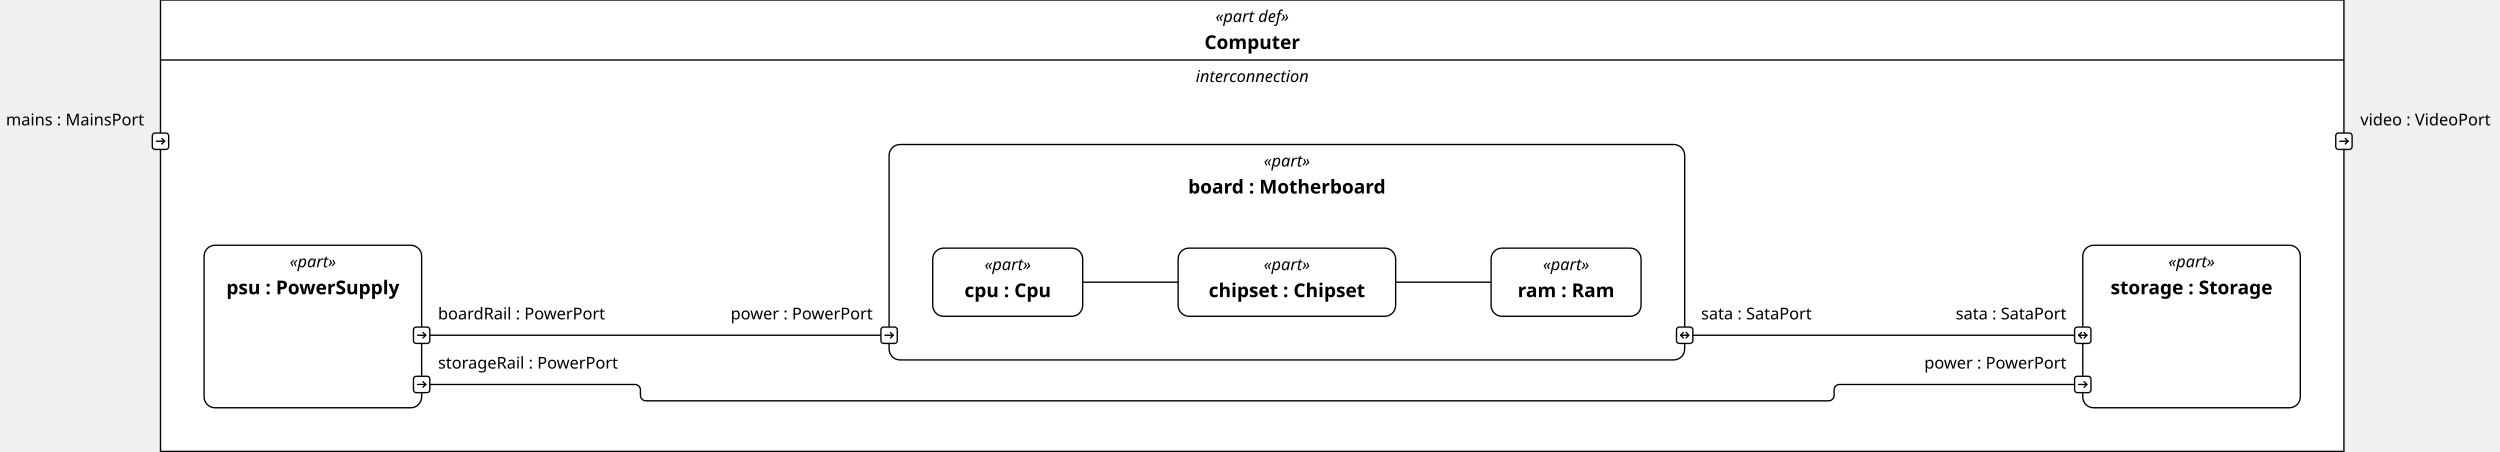
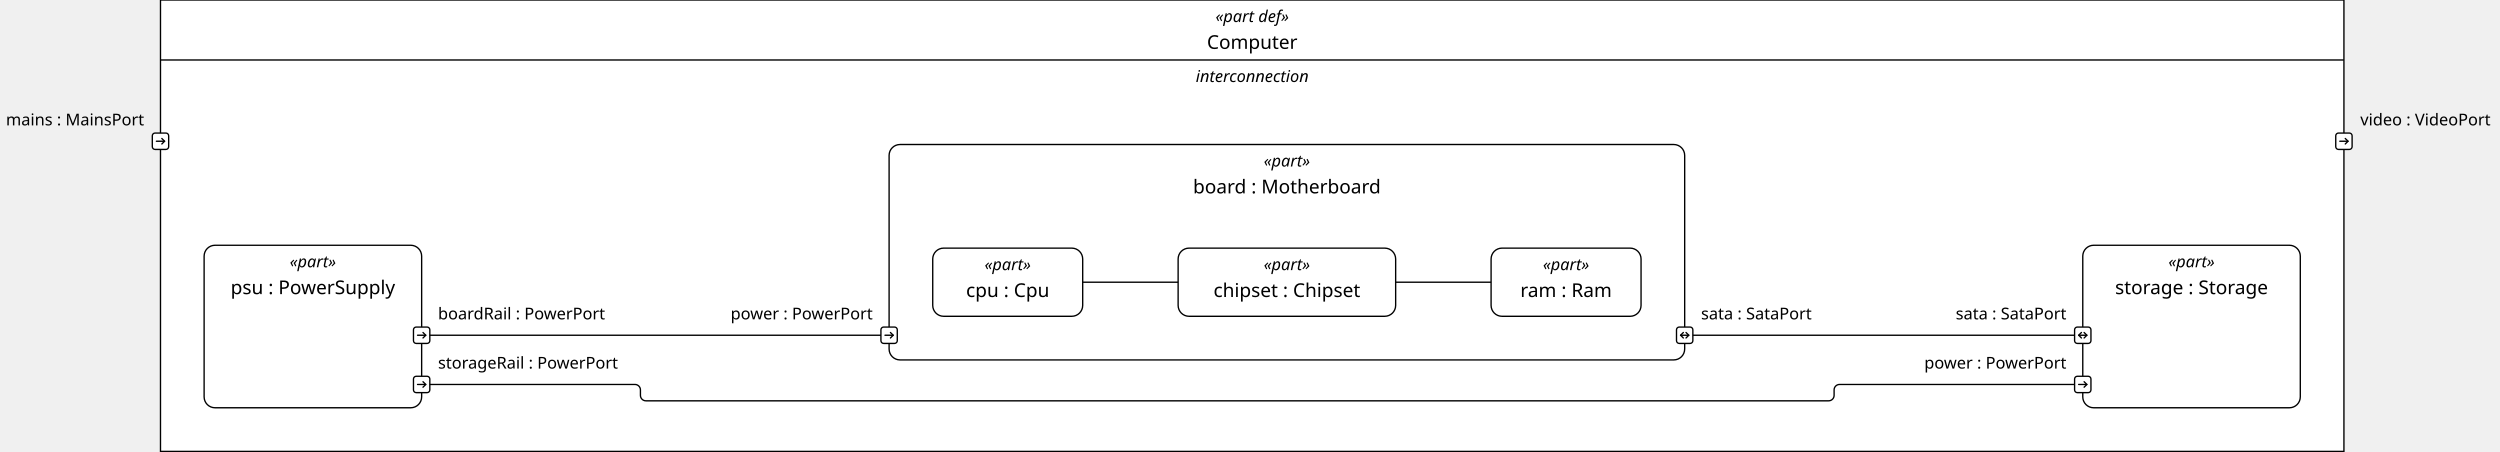
<svg xmlns="http://www.w3.org/2000/svg" width="1833.76" height="331.10" viewBox="0 0 1833.76 331.10">
  <defs>
    <marker id="line-end-open-chevron" markerWidth="10.165" markerHeight="7" refX="10.165" refY="3.5" orient="auto">
      <polyline points="0 0, 10 3.5, 0 7" fill="none" stroke="#000000" stroke-width="1.00" stroke-linejoin="bevel" />
    </marker>
    <marker id="line-end-hollow-triangle" markerWidth="10.165" markerHeight="7" refX="10.165" refY="3.5" orient="auto">
      <polygon points="0 0, 10 3.5, 0 7" fill="#FFFFFF" stroke="#000000" stroke-width="1.00" stroke-linejoin="bevel" />
    </marker>
    <marker id="line-end-filled-arrow" markerWidth="10.165" markerHeight="7" refX="10.165" refY="3.5" orient="auto">
      <polygon points="0 0, 10 3.5, 0 7" fill="#000000" stroke="#000000" stroke-width="1.00" stroke-linejoin="bevel" />
    </marker>
    <marker id="line-end-hollow-triangle-crossbar" markerWidth="14.665" markerHeight="7" refX="14.665" refY="3.5" orient="auto">
      <polygon points="4.5 0, 14.5 3.5, 4.5 7" fill="#FFFFFF" stroke="#000000" stroke-width="1.00" stroke-linejoin="bevel" />
      <line x1="1" y1="0" x2="1" y2="7" stroke="#000000" stroke-width="1.00" />
    </marker>
    <marker id="line-end-hollow-diamond" markerWidth="14" markerHeight="8" refX="13.277" refY="4" orient="auto">
      <polygon points="1 4, 7 0, 13 4, 7 8" fill="#FFFFFF" stroke="#000000" stroke-width="1.00" stroke-linejoin="bevel" />
    </marker>
    <marker id="line-end-filled-diamond" markerWidth="14" markerHeight="8" refX="13.277" refY="4" orient="auto">
      <polygon points="1 4, 7 0, 13 4, 7 8" fill="#000000" stroke="#000000" stroke-width="1.00" stroke-linejoin="bevel" />
    </marker>
    <marker id="line-end-circle" markerWidth="10" markerHeight="10" refX="9.5" refY="5" orient="auto">
      <circle cx="5" cy="5" r="4" fill="#FFFFFF" stroke="#000000" stroke-width="1.00" />
    </marker>
    <marker id="line-end-bar" markerWidth="4" markerHeight="12" refX="2.5" refY="6" orient="auto">
      <line x1="2" y1="0" x2="2" y2="12" stroke="#000000" stroke-width="1.00" />
    </marker>
    <filter id="label-bg" x="-0.05" y="-0.05" width="1.1" height="1.1">
      <feFlood flood-color="#FFFFFF" />
      <feComposite in="SourceGraphic" operator="over" />
    </filter>
  </defs>
  <rect x="117.72" y="0.00" width="1601.56" height="331.10" fill="#FFFFFF" stroke="#000000" stroke-width="1.00" />
  <text x="918.50" y="12.00" font-family="Noto Sans, sans-serif" font-size="12.00" font-style="italic" fill="#000000" text-anchor="middle" dominant-baseline="middle">«part def»</text>
-   <text x="918.50" y="31.00" font-family="Noto Sans, sans-serif" font-size="14.00" font-weight="bold" fill="#000000" text-anchor="middle" dominant-baseline="middle">Computer</text>
+   <text x="918.50" y="31.00" font-family="Noto Sans, sans-serif" font-size="14.00" fill="#000000" text-anchor="middle" dominant-baseline="middle">Computer</text>
  <line x1="117.72" y1="44.00" x2="1719.28" y2="44.00" stroke="#000000" stroke-width="1.00" />
  <text x="918.50" y="56.00" font-family="Noto Sans, sans-serif" font-size="12.00" font-style="italic" fill="#000000" text-anchor="middle" dominant-baseline="middle">interconnection</text>
  <rect x="652.16" y="106.00" width="583.56" height="158.00" fill="#FFFFFF" stroke="#000000" stroke-width="1.00" rx="8.00" ry="8.00" />
  <text x="943.94" y="118.00" font-family="Noto Sans, sans-serif" font-size="12.00" font-style="italic" fill="#000000" text-anchor="middle" dominant-baseline="middle">«part»</text>
-   <text x="943.94" y="137.00" font-family="Noto Sans, sans-serif" font-size="14.00" font-weight="bold" fill="#000000" text-anchor="middle" dominant-baseline="middle">board : Motherboard</text>
+   <text x="943.94" y="137.00" font-family="Noto Sans, sans-serif" font-size="14.00" fill="#000000" text-anchor="middle" dominant-baseline="middle">board : Motherboard</text>
  <rect x="684.16" y="182.00" width="110.00" height="50.00" fill="#FFFFFF" stroke="#000000" stroke-width="1.00" rx="8.00" ry="8.00" />
  <text x="739.16" y="194.00" font-family="Noto Sans, sans-serif" font-size="12.00" font-style="italic" fill="#000000" text-anchor="middle" dominant-baseline="middle">«part»</text>
-   <text x="739.16" y="213.00" font-family="Noto Sans, sans-serif" font-size="14.00" font-weight="bold" fill="#000000" text-anchor="middle" dominant-baseline="middle">cpu : Cpu</text>
+   <text x="739.16" y="213.00" font-family="Noto Sans, sans-serif" font-size="14.00" fill="#000000" text-anchor="middle" dominant-baseline="middle">cpu : Cpu</text>
  <rect x="864.16" y="182.00" width="159.56" height="50.00" fill="#FFFFFF" stroke="#000000" stroke-width="1.00" rx="8.00" ry="8.00" />
  <text x="943.94" y="194.00" font-family="Noto Sans, sans-serif" font-size="12.00" font-style="italic" fill="#000000" text-anchor="middle" dominant-baseline="middle">«part»</text>
-   <text x="943.94" y="213.00" font-family="Noto Sans, sans-serif" font-size="14.00" font-weight="bold" fill="#000000" text-anchor="middle" dominant-baseline="middle">chipset : Chipset</text>
+   <text x="943.94" y="213.00" font-family="Noto Sans, sans-serif" font-size="14.00" fill="#000000" text-anchor="middle" dominant-baseline="middle">chipset : Chipset</text>
  <rect x="1093.72" y="182.00" width="110.00" height="50.00" fill="#FFFFFF" stroke="#000000" stroke-width="1.00" rx="8.00" ry="8.00" />
  <text x="1148.72" y="194.00" font-family="Noto Sans, sans-serif" font-size="12.00" font-style="italic" fill="#000000" text-anchor="middle" dominant-baseline="middle">«part»</text>
-   <text x="1148.72" y="213.00" font-family="Noto Sans, sans-serif" font-size="14.00" font-weight="bold" fill="#000000" text-anchor="middle" dominant-baseline="middle">ram : Ram</text>
+   <text x="1148.72" y="213.00" font-family="Noto Sans, sans-serif" font-size="14.00" fill="#000000" text-anchor="middle" dominant-baseline="middle">ram : Ram</text>
  <path d="M 794.16 207.00 L 864.16 207.00" fill="none" stroke="#000000" stroke-width="1.00" />
  <path d="M 1023.72 207.00 L 1093.72 207.00" fill="none" stroke="#000000" stroke-width="1.00" />
  <rect x="149.72" y="179.90" width="159.56" height="119.20" fill="#FFFFFF" stroke="#000000" stroke-width="1.00" rx="8.00" ry="8.00" />
  <text x="229.50" y="191.90" font-family="Noto Sans, sans-serif" font-size="12.00" font-style="italic" fill="#000000" text-anchor="middle" dominant-baseline="middle">«part»</text>
-   <text x="229.50" y="210.90" font-family="Noto Sans, sans-serif" font-size="14.00" font-weight="bold" fill="#000000" text-anchor="middle" dominant-baseline="middle">psu : PowerSupply</text>
+   <text x="229.50" y="210.90" font-family="Noto Sans, sans-serif" font-size="14.00" fill="#000000" text-anchor="middle" dominant-baseline="middle">psu : PowerSupply</text>
  <rect x="1527.72" y="179.90" width="159.56" height="119.20" fill="#FFFFFF" stroke="#000000" stroke-width="1.00" rx="8.00" ry="8.00" />
  <text x="1607.50" y="191.90" font-family="Noto Sans, sans-serif" font-size="12.00" font-style="italic" fill="#000000" text-anchor="middle" dominant-baseline="middle">«part»</text>
-   <text x="1607.50" y="210.90" font-family="Noto Sans, sans-serif" font-size="14.00" font-weight="bold" fill="#000000" text-anchor="middle" dominant-baseline="middle">storage : Storage</text>
+   <text x="1607.50" y="210.90" font-family="Noto Sans, sans-serif" font-size="14.00" fill="#000000" text-anchor="middle" dominant-baseline="middle">storage : Storage</text>
  <path d="M 309.28 245.90 L 652.16 245.90" fill="none" stroke="#000000" stroke-width="1.00" />
  <path d="M 309.28 282.00 L 465.76 282.00 A 4.00 4.00 0 0 1 469.76 286.00 L 469.76 290.00 A 4.00 4.00 0 0 0 473.76 294.00 L 1341.32 294.00 A 4.00 4.00 0 0 0 1345.32 290.00 L 1345.32 286.00 A 4.00 4.00 0 0 1 1349.32 282.00 L 1527.72 282.00" fill="none" stroke="#000000" stroke-width="1.00" />
  <path d="M 1235.72 245.90 L 1527.72 245.90" fill="none" stroke="#000000" stroke-width="1.00" />
  <rect x="303.28" y="239.90" width="12.00" height="12.00" rx="2.00" ry="2.00" fill="#FFFFFF" stroke="#000000" stroke-width="1.00" />
  <polyline points="312.28,245.90 306.28,245.90" fill="none" stroke="#000000" stroke-width="1.00" stroke-linecap="round" stroke-linejoin="round" />
  <polyline points="310.28,243.90 312.28,245.90 310.28,247.90" fill="none" stroke="#000000" stroke-width="1.00" stroke-linecap="round" stroke-linejoin="round" />
  <text x="321.28" y="230.10" font-family="Noto Sans, sans-serif" font-size="12.00" fill="#000000" text-anchor="start" dominant-baseline="middle">boardRail : PowerPort</text>
  <rect x="646.16" y="239.90" width="12.00" height="12.00" rx="2.00" ry="2.00" fill="#FFFFFF" stroke="#000000" stroke-width="1.00" />
  <polyline points="649.16,245.90 655.16,245.90" fill="none" stroke="#000000" stroke-width="1.00" stroke-linecap="round" stroke-linejoin="round" />
  <polyline points="653.16,247.90 655.16,245.90 653.16,243.90" fill="none" stroke="#000000" stroke-width="1.00" stroke-linecap="round" stroke-linejoin="round" />
  <text x="640.16" y="230.10" font-family="Noto Sans, sans-serif" font-size="12.00" fill="#000000" text-anchor="end" dominant-baseline="middle">power : PowerPort</text>
  <rect x="303.28" y="276.00" width="12.00" height="12.00" rx="2.00" ry="2.00" fill="#FFFFFF" stroke="#000000" stroke-width="1.00" />
  <polyline points="312.28,282.00 306.28,282.00" fill="none" stroke="#000000" stroke-width="1.00" stroke-linecap="round" stroke-linejoin="round" />
  <polyline points="310.28,280.00 312.28,282.00 310.28,284.00" fill="none" stroke="#000000" stroke-width="1.00" stroke-linecap="round" stroke-linejoin="round" />
  <text x="321.28" y="266.20" font-family="Noto Sans, sans-serif" font-size="12.00" fill="#000000" text-anchor="start" dominant-baseline="middle">storageRail : PowerPort</text>
  <rect x="1521.72" y="276.00" width="12.00" height="12.00" rx="2.00" ry="2.00" fill="#FFFFFF" stroke="#000000" stroke-width="1.00" />
  <polyline points="1524.72,282.00 1530.72,282.00" fill="none" stroke="#000000" stroke-width="1.00" stroke-linecap="round" stroke-linejoin="round" />
  <polyline points="1528.72,284.00 1530.72,282.00 1528.72,280.00" fill="none" stroke="#000000" stroke-width="1.00" stroke-linecap="round" stroke-linejoin="round" />
  <text x="1515.72" y="266.20" font-family="Noto Sans, sans-serif" font-size="12.00" fill="#000000" text-anchor="end" dominant-baseline="middle">power : PowerPort</text>
  <rect x="1229.72" y="239.90" width="12.00" height="12.00" rx="2.00" ry="2.00" fill="#FFFFFF" stroke="#000000" stroke-width="1.00" />
  <polyline points="1238.72,245.90 1232.72,245.90" fill="none" stroke="#000000" stroke-width="1.00" stroke-linecap="round" stroke-linejoin="round" />
  <polyline points="1234.72,243.90 1232.72,245.90 1234.72,247.90" fill="none" stroke="#000000" stroke-width="1.00" stroke-linecap="round" stroke-linejoin="round" />
  <polyline points="1236.72,243.90 1238.72,245.90 1236.72,247.90" fill="none" stroke="#000000" stroke-width="1.00" stroke-linecap="round" stroke-linejoin="round" />
  <text x="1247.72" y="230.10" font-family="Noto Sans, sans-serif" font-size="12.00" fill="#000000" text-anchor="start" dominant-baseline="middle">sata : SataPort</text>
  <rect x="1521.72" y="239.90" width="12.00" height="12.00" rx="2.00" ry="2.00" fill="#FFFFFF" stroke="#000000" stroke-width="1.00" />
  <polyline points="1524.72,245.90 1530.72,245.90" fill="none" stroke="#000000" stroke-width="1.00" stroke-linecap="round" stroke-linejoin="round" />
  <polyline points="1528.72,247.90 1530.72,245.90 1528.72,243.90" fill="none" stroke="#000000" stroke-width="1.00" stroke-linecap="round" stroke-linejoin="round" />
  <polyline points="1526.72,247.90 1524.72,245.90 1526.72,243.90" fill="none" stroke="#000000" stroke-width="1.00" stroke-linecap="round" stroke-linejoin="round" />
  <text x="1515.72" y="230.10" font-family="Noto Sans, sans-serif" font-size="12.00" fill="#000000" text-anchor="end" dominant-baseline="middle">sata : SataPort</text>
  <rect x="111.72" y="97.60" width="12.00" height="12.00" rx="2.00" ry="2.00" fill="#FFFFFF" stroke="#000000" stroke-width="1.00" />
  <polyline points="114.72,103.60 120.72,103.60" fill="none" stroke="#000000" stroke-width="1.00" stroke-linecap="round" stroke-linejoin="round" />
  <polyline points="118.72,105.60 120.72,103.60 118.72,101.60" fill="none" stroke="#000000" stroke-width="1.00" stroke-linecap="round" stroke-linejoin="round" />
  <text x="105.72" y="87.80" font-family="Noto Sans, sans-serif" font-size="12.00" fill="#000000" text-anchor="end" dominant-baseline="middle">mains : MainsPort</text>
  <rect x="1713.28" y="97.60" width="12.00" height="12.00" rx="2.00" ry="2.00" fill="#FFFFFF" stroke="#000000" stroke-width="1.00" />
  <polyline points="1722.28,103.60 1716.28,103.60" fill="none" stroke="#000000" stroke-width="1.00" stroke-linecap="round" stroke-linejoin="round" />
  <polyline points="1720.28,101.60 1722.28,103.60 1720.28,105.60" fill="none" stroke="#000000" stroke-width="1.00" stroke-linecap="round" stroke-linejoin="round" />
  <text x="1731.28" y="87.80" font-family="Noto Sans, sans-serif" font-size="12.00" fill="#000000" text-anchor="start" dominant-baseline="middle">video : VideoPort</text>
</svg>
